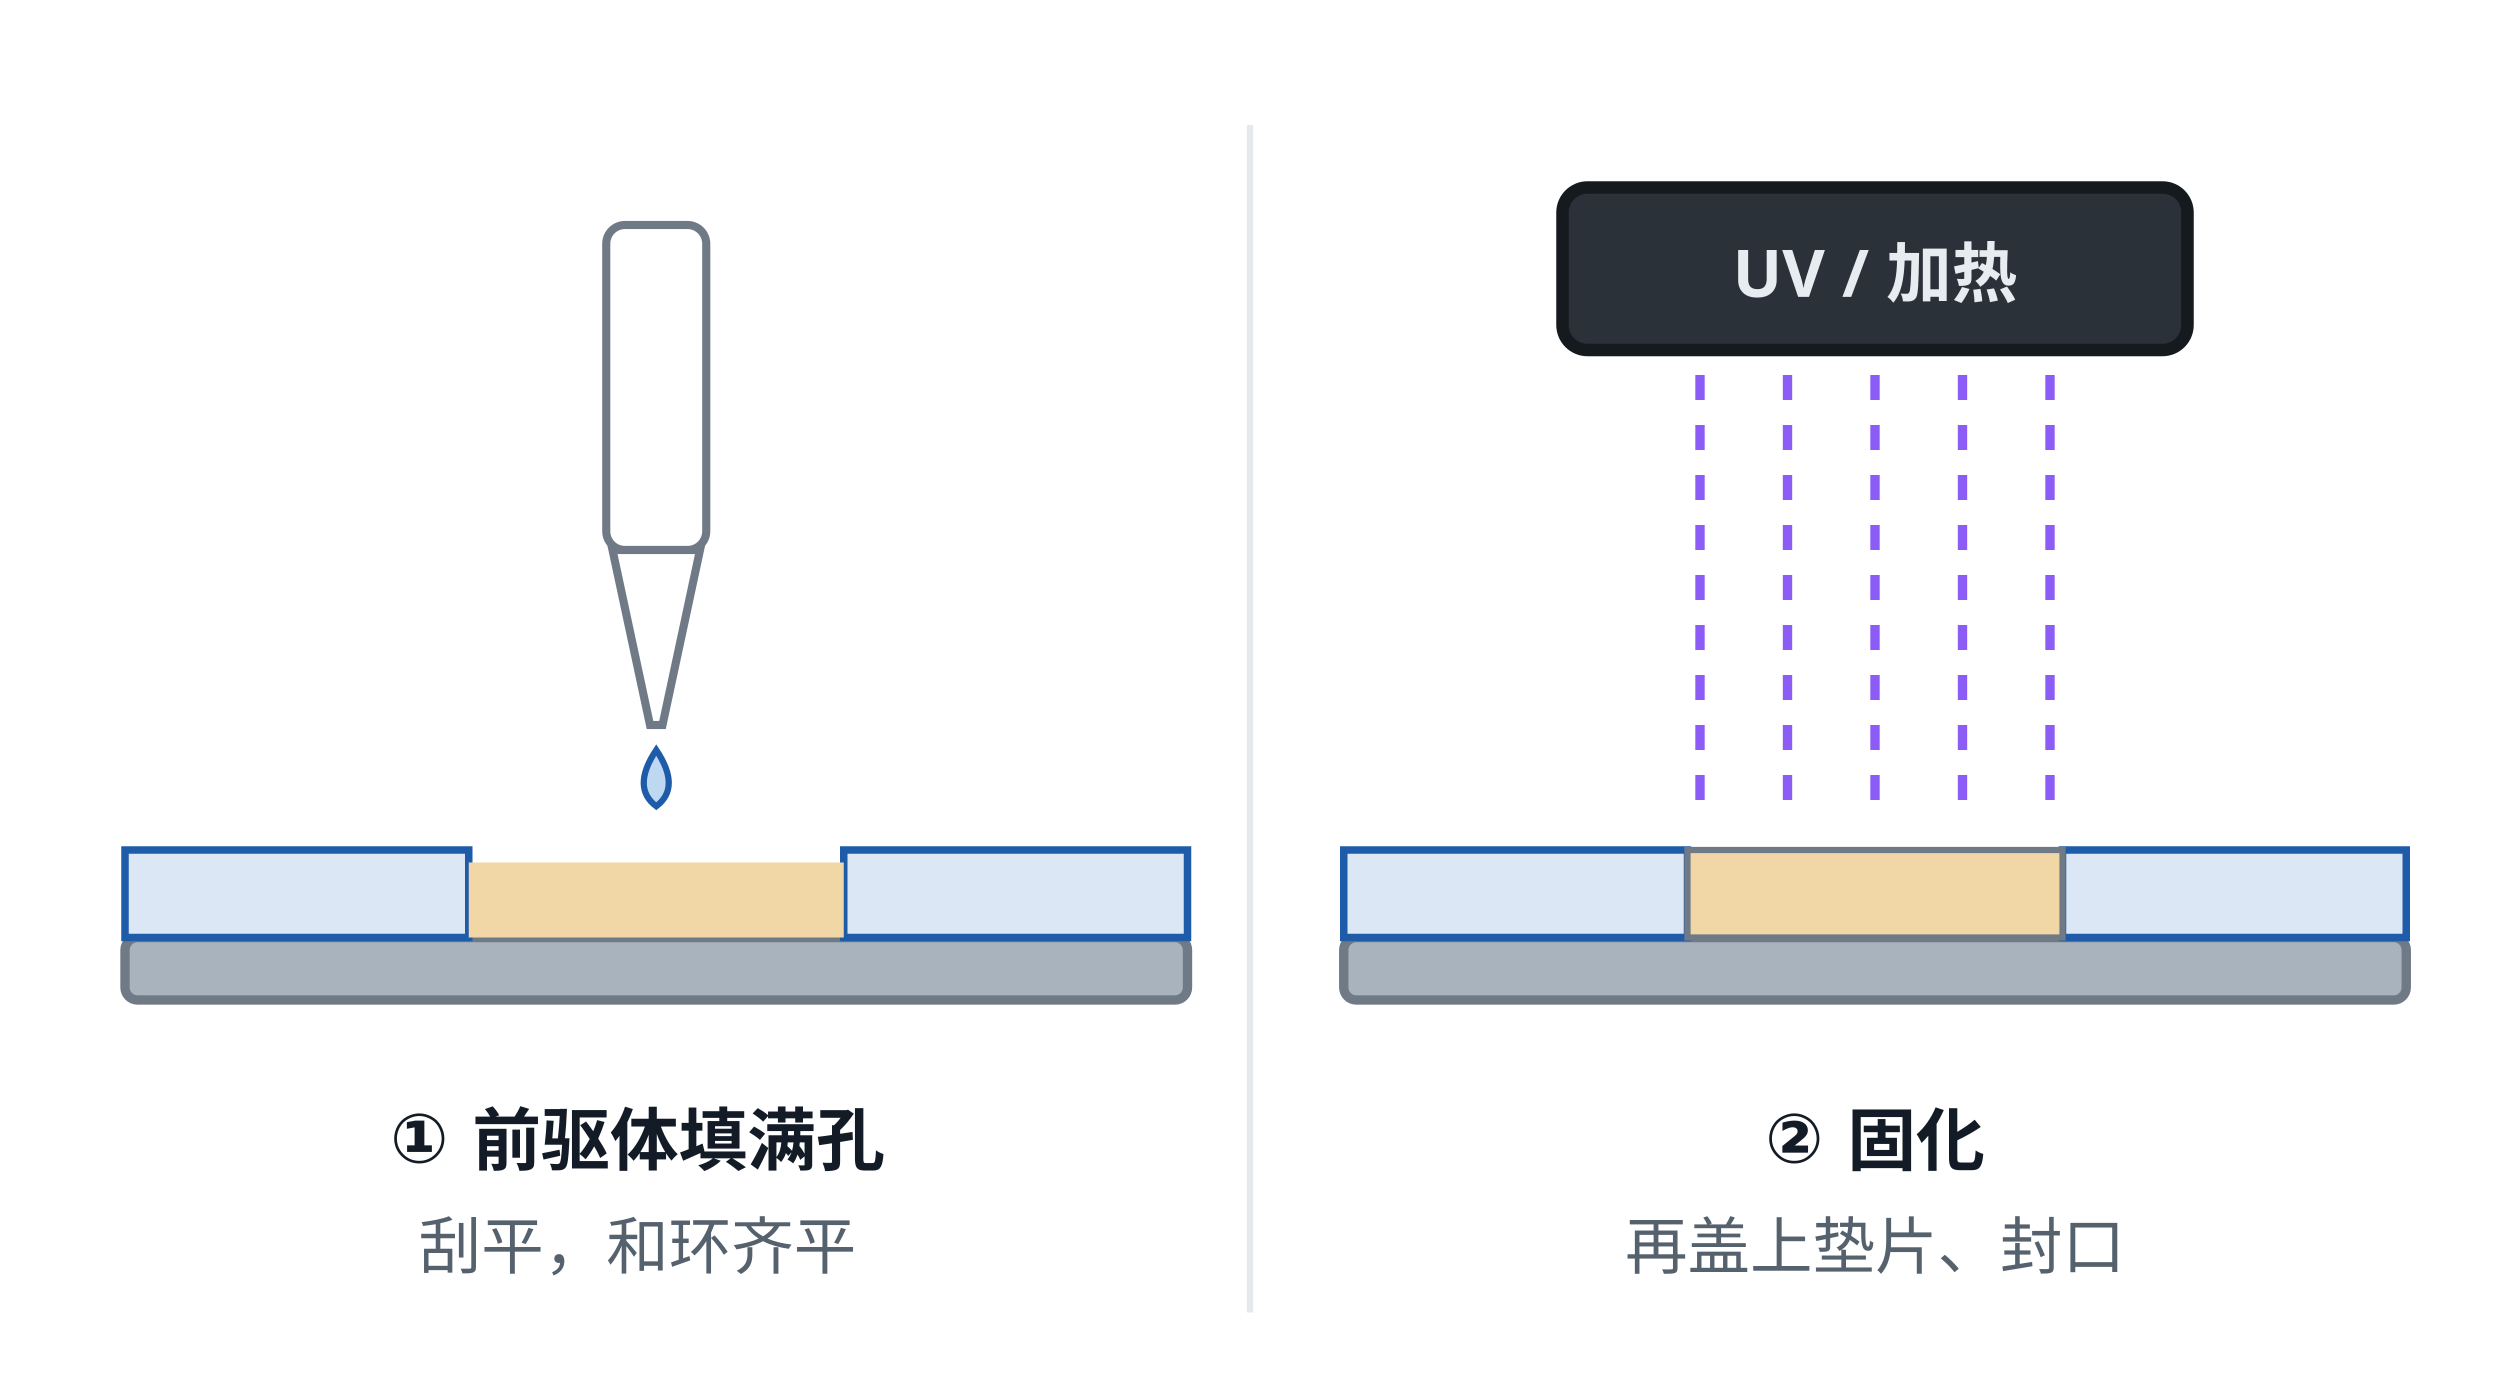
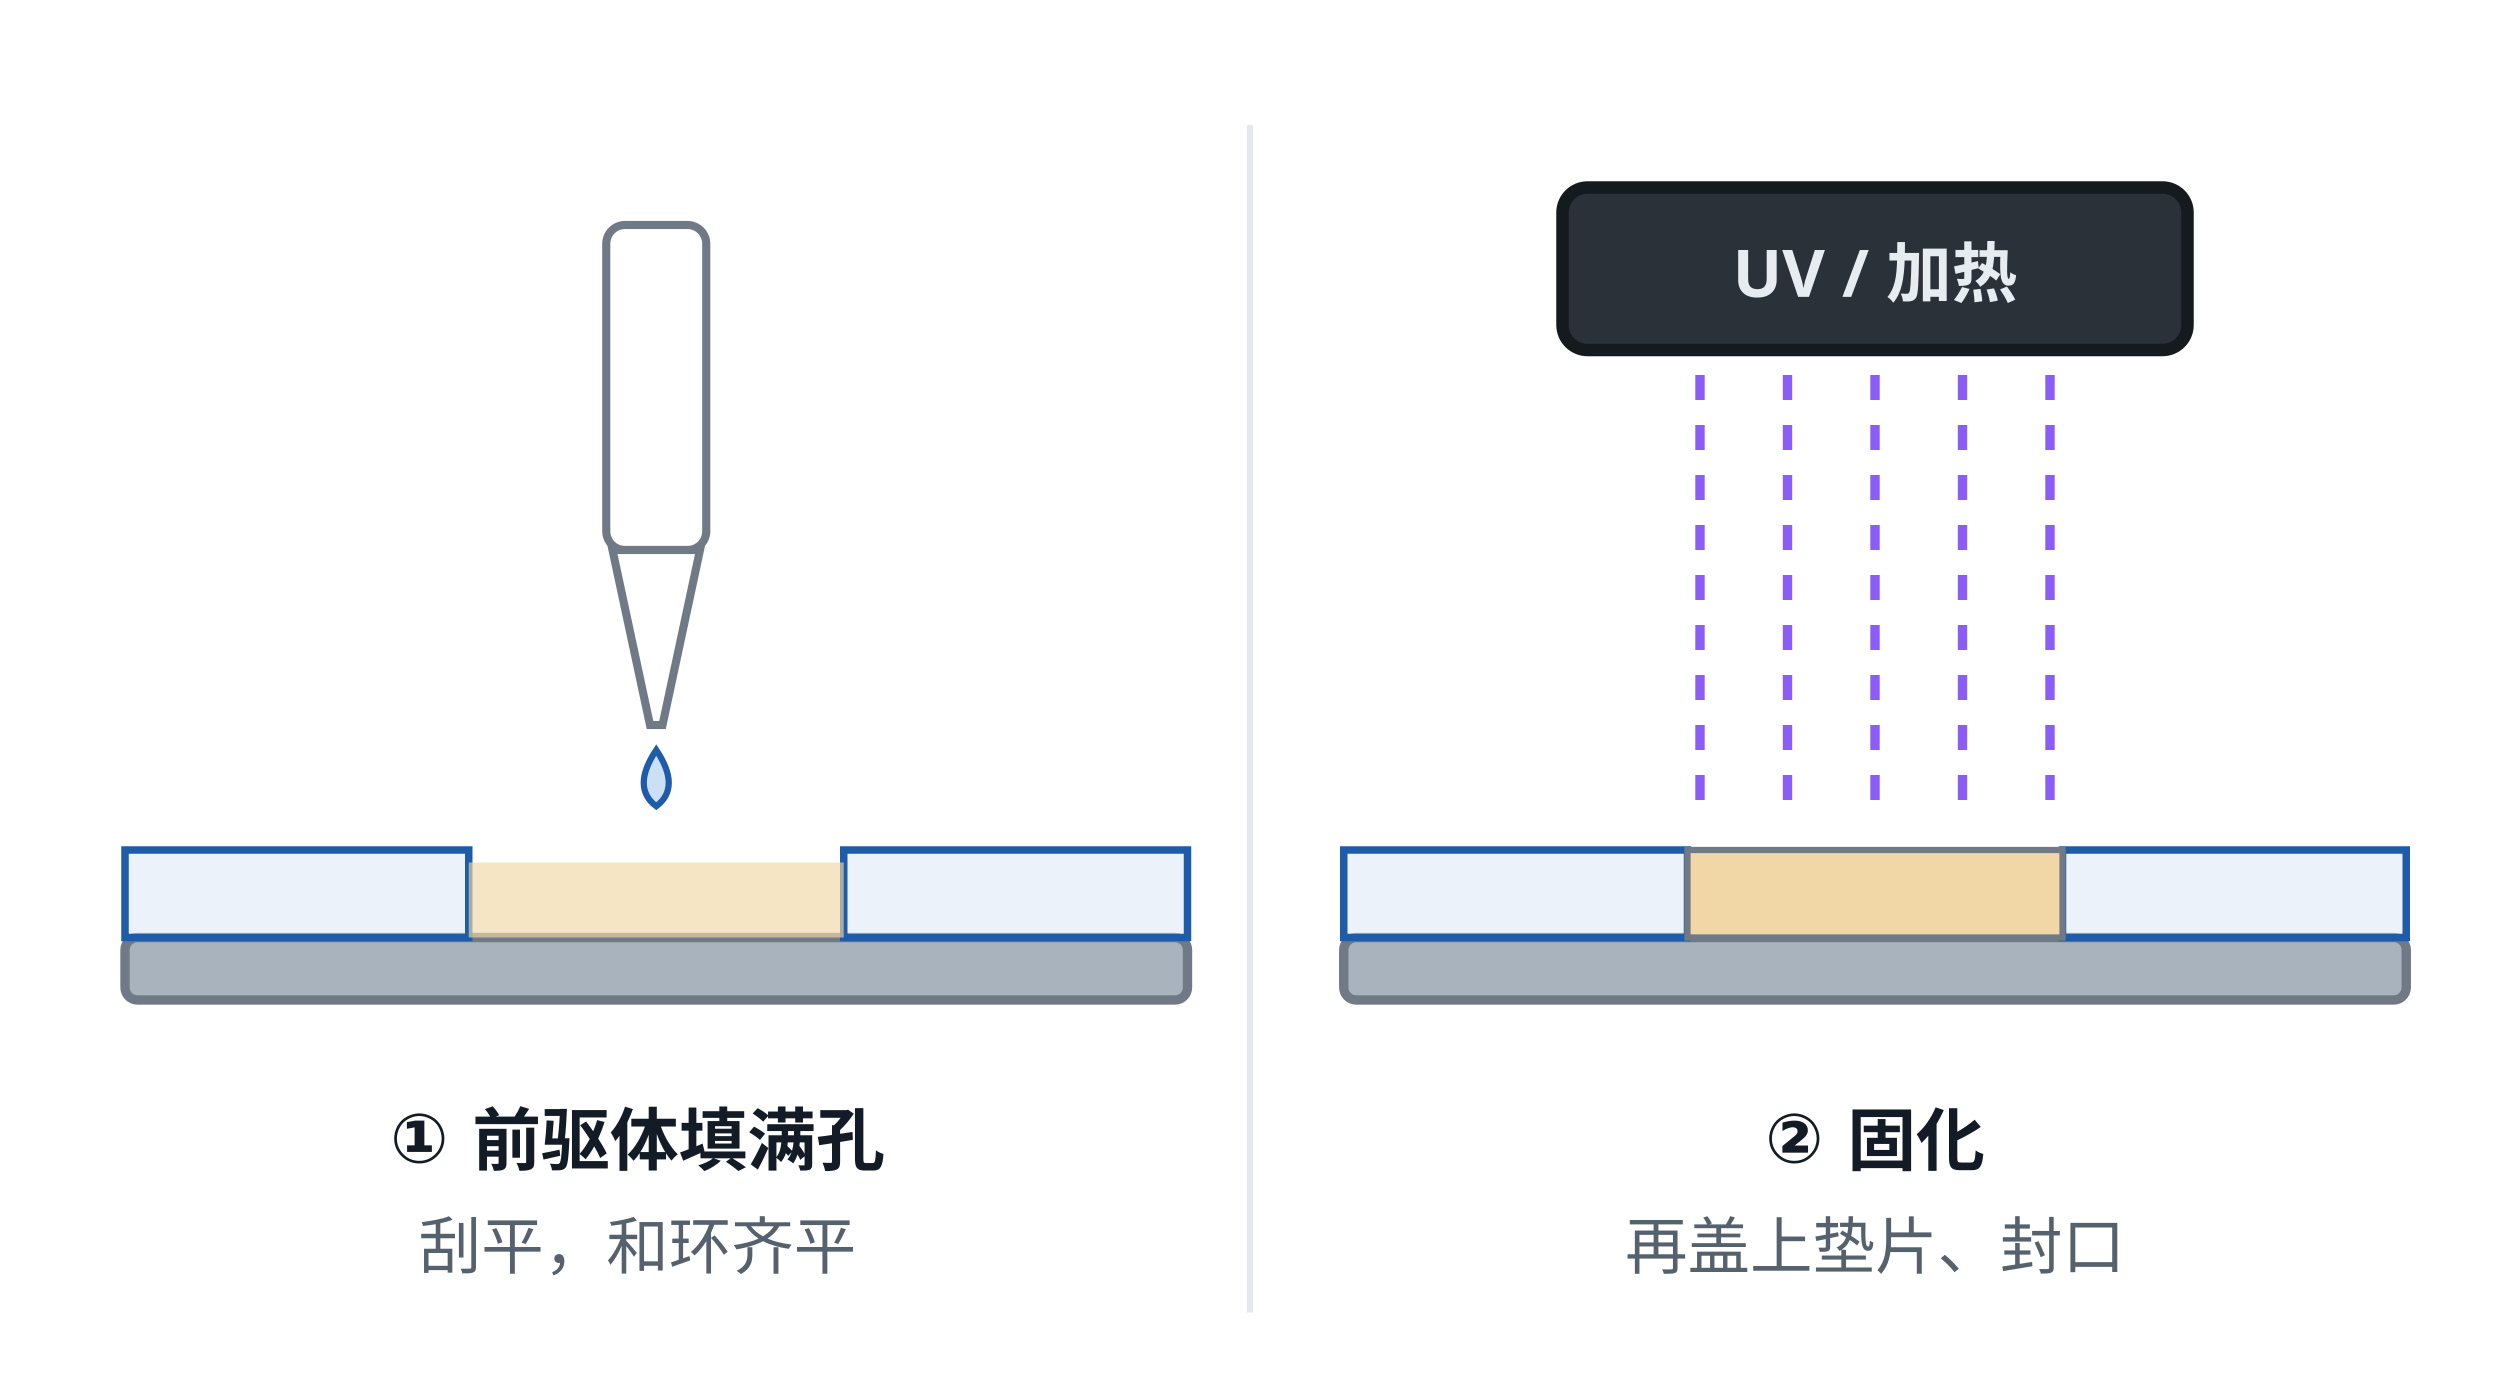
<svg xmlns="http://www.w3.org/2000/svg" viewBox="0 0 400 220" role="img" aria-label="原位固化：先把液态前驱体滴进放在不锈钢垫片上的环形垫片孔里，刮平到和环齐平；再用紫外光或加热固化，然后盖上垫片、封口。" width="400" height="220">
  <rect width="100%" height="100%" fill="#FFFFFF" />
-   <rect x="20" y="150" width="170" height="10" rx="2" style="fill:rgb(169, 179, 189);stroke:rgb(111, 122, 134);stroke-width:1.5px;stroke-dasharray:none;stroke-linecap:butt;stroke-linejoin:miter;opacity:1;font-family:&quot;IBM Plex Sans&quot;, &quot;Noto Sans SC&quot;, &quot;PingFang SC&quot;, &quot;Microsoft YaHei&quot;, system-ui, sans-serif;font-size:15.5px;font-weight:400" />
-   <rect x="20" y="136" width="55" height="14" style="fill:rgb(220, 231, 245);stroke:rgb(30, 91, 168);stroke-width:1.2px;stroke-dasharray:none;stroke-linecap:butt;stroke-linejoin:miter;opacity:1;font-family:&quot;IBM Plex Sans&quot;, &quot;Noto Sans SC&quot;, &quot;PingFang SC&quot;, &quot;Microsoft YaHei&quot;, system-ui, sans-serif;font-size:15.5px;font-weight:400" />
-   <rect x="135" y="136" width="55" height="14" style="fill:rgb(220, 231, 245);stroke:rgb(30, 91, 168);stroke-width:1.2px;stroke-dasharray:none;stroke-linecap:butt;stroke-linejoin:miter;opacity:1;font-family:&quot;IBM Plex Sans&quot;, &quot;Noto Sans SC&quot;, &quot;PingFang SC&quot;, &quot;Microsoft YaHei&quot;, system-ui, sans-serif;font-size:15.5px;font-weight:400" />
-   <rect x="75" y="138" width="60" height="12" style="fill:rgb(242, 215, 166);stroke:none;stroke-width:1px;stroke-dasharray:none;stroke-linecap:butt;stroke-linejoin:miter;opacity:1;font-family:&quot;IBM Plex Sans&quot;, &quot;Noto Sans SC&quot;, &quot;PingFang SC&quot;, &quot;Microsoft YaHei&quot;, system-ui, sans-serif;font-size:15.5px;font-weight:400" />
-   <rect x="97" y="36" width="16" height="52" rx="3" style="fill:rgb(255, 255, 255);stroke:rgb(111, 122, 134);stroke-width:1.3px;stroke-dasharray:none;stroke-linecap:butt;stroke-linejoin:miter;opacity:1;font-family:&quot;IBM Plex Sans&quot;, &quot;Noto Sans SC&quot;, &quot;PingFang SC&quot;, &quot;Microsoft YaHei&quot;, system-ui, sans-serif;font-size:15.5px;font-weight:400" />
-   <path d="M98 88 L112 88 L106 116 L104 116 Z" style="fill:rgb(255, 255, 255);stroke:rgb(111, 122, 134);stroke-width:1.3px;stroke-dasharray:none;stroke-linecap:butt;stroke-linejoin:miter;opacity:1;font-family:&quot;IBM Plex Sans&quot;, &quot;Noto Sans SC&quot;, &quot;PingFang SC&quot;, &quot;Microsoft YaHei&quot;, system-ui, sans-serif;font-size:15.5px;font-weight:400" />
-   <path d="M105 120 q4 6 0 9 q-4 -3 0 -9 Z" style="fill:rgb(191, 216, 242);stroke:rgb(30, 91, 168);stroke-width:1px;stroke-dasharray:none;stroke-linecap:butt;stroke-linejoin:miter;opacity:1;font-family:&quot;IBM Plex Sans&quot;, &quot;Noto Sans SC&quot;, &quot;PingFang SC&quot;, &quot;Microsoft YaHei&quot;, system-ui, sans-serif;font-size:15.5px;font-weight:400" />
-   <text x="102" y="186" font-size="11" text-anchor="middle" font-weight="700" style="fill:rgb(19, 28, 38);stroke:none;stroke-width:1px;stroke-dasharray:none;stroke-linecap:butt;stroke-linejoin:miter;opacity:1;font-family:&quot;IBM Plex Sans&quot;, &quot;Noto Sans SC&quot;, &quot;PingFang SC&quot;, &quot;Microsoft YaHei&quot;, system-ui, sans-serif;font-size:11px;font-weight:700">① 前驱体填满孔</text>
-   <text x="102" y="203" font-size="10" text-anchor="middle" style="fill:rgb(86, 97, 110);stroke:none;stroke-width:1px;stroke-dasharray:none;stroke-linecap:butt;stroke-linejoin:miter;opacity:1;font-family:&quot;IBM Plex Sans&quot;, &quot;Noto Sans SC&quot;, &quot;PingFang SC&quot;, &quot;Microsoft YaHei&quot;, system-ui, sans-serif;font-size:10px;font-weight:400">刮平，和环齐平</text>
-   <rect x="215" y="150" width="170" height="10" rx="2" style="fill:rgb(169, 179, 189);stroke:rgb(111, 122, 134);stroke-width:1.5px;stroke-dasharray:none;stroke-linecap:butt;stroke-linejoin:miter;opacity:1;font-family:&quot;IBM Plex Sans&quot;, &quot;Noto Sans SC&quot;, &quot;PingFang SC&quot;, &quot;Microsoft YaHei&quot;, system-ui, sans-serif;font-size:15.5px;font-weight:400" />
-   <rect x="215" y="136" width="55" height="14" style="fill:rgb(220, 231, 245);stroke:rgb(30, 91, 168);stroke-width:1.2px;stroke-dasharray:none;stroke-linecap:butt;stroke-linejoin:miter;opacity:1;font-family:&quot;IBM Plex Sans&quot;, &quot;Noto Sans SC&quot;, &quot;PingFang SC&quot;, &quot;Microsoft YaHei&quot;, system-ui, sans-serif;font-size:15.5px;font-weight:400" />
-   <rect x="330" y="136" width="55" height="14" style="fill:rgb(220, 231, 245);stroke:rgb(30, 91, 168);stroke-width:1.2px;stroke-dasharray:none;stroke-linecap:butt;stroke-linejoin:miter;opacity:1;font-family:&quot;IBM Plex Sans&quot;, &quot;Noto Sans SC&quot;, &quot;PingFang SC&quot;, &quot;Microsoft YaHei&quot;, system-ui, sans-serif;font-size:15.5px;font-weight:400" />
-   <rect x="270" y="136" width="60" height="14" style="fill:rgb(242, 215, 166);stroke:rgb(111, 122, 134);stroke-width:1px;stroke-dasharray:none;stroke-linecap:butt;stroke-linejoin:miter;opacity:1;font-family:&quot;IBM Plex Sans&quot;, &quot;Noto Sans SC&quot;, &quot;PingFang SC&quot;, &quot;Microsoft YaHei&quot;, system-ui, sans-serif;font-size:15.5px;font-weight:400" />
-   <rect x="250" y="30" width="100" height="26" rx="4" style="fill:rgb(42, 49, 57);stroke:rgb(21, 26, 31);stroke-width:2px;stroke-dasharray:none;stroke-linecap:butt;stroke-linejoin:miter;opacity:1;font-family:&quot;IBM Plex Sans&quot;, &quot;Noto Sans SC&quot;, &quot;PingFang SC&quot;, &quot;Microsoft YaHei&quot;, system-ui, sans-serif;font-size:15.5px;font-weight:400" />
-   <text x="300" y="47.5" font-size="10.5" text-anchor="middle" font-weight="700" style="fill:rgb(231, 236, 241);stroke:none;stroke-width:1px;stroke-dasharray:none;stroke-linecap:butt;stroke-linejoin:miter;opacity:1;font-family:&quot;IBM Plex Sans&quot;, &quot;Noto Sans SC&quot;, &quot;PingFang SC&quot;, &quot;Microsoft YaHei&quot;, system-ui, sans-serif;font-size:10.5px;font-weight:700">UV / 加热</text>
-   <line x1="272" y1="60" x2="272" y2="130" style="fill:rgb(0, 0, 0);stroke:rgb(139, 92, 246);stroke-width:1.5px;stroke-dasharray:4px, 4px;stroke-linecap:butt;stroke-linejoin:miter;opacity:1;font-family:&quot;IBM Plex Sans&quot;, &quot;Noto Sans SC&quot;, &quot;PingFang SC&quot;, &quot;Microsoft YaHei&quot;, system-ui, sans-serif;font-size:15.5px;font-weight:400" />
-   <line x1="286" y1="60" x2="286" y2="130" style="fill:rgb(0, 0, 0);stroke:rgb(139, 92, 246);stroke-width:1.5px;stroke-dasharray:4px, 4px;stroke-linecap:butt;stroke-linejoin:miter;opacity:1;font-family:&quot;IBM Plex Sans&quot;, &quot;Noto Sans SC&quot;, &quot;PingFang SC&quot;, &quot;Microsoft YaHei&quot;, system-ui, sans-serif;font-size:15.5px;font-weight:400" />
-   <line x1="300" y1="60" x2="300" y2="130" style="fill:rgb(0, 0, 0);stroke:rgb(139, 92, 246);stroke-width:1.5px;stroke-dasharray:4px, 4px;stroke-linecap:butt;stroke-linejoin:miter;opacity:1;font-family:&quot;IBM Plex Sans&quot;, &quot;Noto Sans SC&quot;, &quot;PingFang SC&quot;, &quot;Microsoft YaHei&quot;, system-ui, sans-serif;font-size:15.5px;font-weight:400" />
-   <line x1="314" y1="60" x2="314" y2="130" style="fill:rgb(0, 0, 0);stroke:rgb(139, 92, 246);stroke-width:1.5px;stroke-dasharray:4px, 4px;stroke-linecap:butt;stroke-linejoin:miter;opacity:1;font-family:&quot;IBM Plex Sans&quot;, &quot;Noto Sans SC&quot;, &quot;PingFang SC&quot;, &quot;Microsoft YaHei&quot;, system-ui, sans-serif;font-size:15.5px;font-weight:400" />
-   <line x1="328" y1="60" x2="328" y2="130" style="fill:rgb(0, 0, 0);stroke:rgb(139, 92, 246);stroke-width:1.5px;stroke-dasharray:4px, 4px;stroke-linecap:butt;stroke-linejoin:miter;opacity:1;font-family:&quot;IBM Plex Sans&quot;, &quot;Noto Sans SC&quot;, &quot;PingFang SC&quot;, &quot;Microsoft YaHei&quot;, system-ui, sans-serif;font-size:15.5px;font-weight:400" />
-   <text x="300" y="186" font-size="11" text-anchor="middle" font-weight="700" style="fill:rgb(19, 28, 38);stroke:none;stroke-width:1px;stroke-dasharray:none;stroke-linecap:butt;stroke-linejoin:miter;opacity:1;font-family:&quot;IBM Plex Sans&quot;, &quot;Noto Sans SC&quot;, &quot;PingFang SC&quot;, &quot;Microsoft YaHei&quot;, system-ui, sans-serif;font-size:11px;font-weight:700">② 固化</text>
-   <text x="300" y="203" font-size="10" text-anchor="middle" style="fill:rgb(86, 97, 110);stroke:none;stroke-width:1px;stroke-dasharray:none;stroke-linecap:butt;stroke-linejoin:miter;opacity:1;font-family:&quot;IBM Plex Sans&quot;, &quot;Noto Sans SC&quot;, &quot;PingFang SC&quot;, &quot;Microsoft YaHei&quot;, system-ui, sans-serif;font-size:10px;font-weight:400">再盖上垫片、封口</text>
-   <line x1="200" y1="20" x2="200" y2="210" style="fill:rgb(0, 0, 0);stroke:rgb(228, 233, 238);stroke-width:1px;stroke-dasharray:none;stroke-linecap:butt;stroke-linejoin:miter;opacity:1;font-family:&quot;IBM Plex Sans&quot;, &quot;Noto Sans SC&quot;, &quot;PingFang SC&quot;, &quot;Microsoft YaHei&quot;, system-ui, sans-serif;font-size:15.5px;font-weight:400" />
+   <rect x="20" y="150" width="170" height="10" rx="2" style="fill:rgb(169, 179, 189);fill-opacity:1;stroke:rgb(111, 122, 134);stroke-opacity:1;stroke-width:1.5px;stroke-dasharray:none;stroke-linecap:butt;stroke-linejoin:miter;opacity:1;font-family:&quot;IBM Plex Sans&quot;, &quot;Noto Sans SC&quot;, &quot;PingFang SC&quot;, &quot;Microsoft YaHei&quot;, system-ui, sans-serif;font-size:15.5px;font-weight:400" />
+   <rect x="20" y="136" width="55" height="14" style="fill:rgb(220, 231, 245);fill-opacity:0.55;stroke:rgb(30, 91, 168);stroke-opacity:1;stroke-width:1.2px;stroke-dasharray:none;stroke-linecap:butt;stroke-linejoin:miter;opacity:1;font-family:&quot;IBM Plex Sans&quot;, &quot;Noto Sans SC&quot;, &quot;PingFang SC&quot;, &quot;Microsoft YaHei&quot;, system-ui, sans-serif;font-size:15.5px;font-weight:400" />
+   <rect x="135" y="136" width="55" height="14" style="fill:rgb(220, 231, 245);fill-opacity:0.55;stroke:rgb(30, 91, 168);stroke-opacity:1;stroke-width:1.2px;stroke-dasharray:none;stroke-linecap:butt;stroke-linejoin:miter;opacity:1;font-family:&quot;IBM Plex Sans&quot;, &quot;Noto Sans SC&quot;, &quot;PingFang SC&quot;, &quot;Microsoft YaHei&quot;, system-ui, sans-serif;font-size:15.5px;font-weight:400" />
+   <rect x="75" y="138" width="60" height="12" style="fill:rgb(242, 215, 166);fill-opacity:0.65;stroke:none;stroke-opacity:1;stroke-width:1px;stroke-dasharray:none;stroke-linecap:butt;stroke-linejoin:miter;opacity:1;font-family:&quot;IBM Plex Sans&quot;, &quot;Noto Sans SC&quot;, &quot;PingFang SC&quot;, &quot;Microsoft YaHei&quot;, system-ui, sans-serif;font-size:15.5px;font-weight:400" />
+   <rect x="97" y="36" width="16" height="52" rx="3" style="fill:rgb(255, 255, 255);fill-opacity:1;stroke:rgb(111, 122, 134);stroke-opacity:1;stroke-width:1.3px;stroke-dasharray:none;stroke-linecap:butt;stroke-linejoin:miter;opacity:1;font-family:&quot;IBM Plex Sans&quot;, &quot;Noto Sans SC&quot;, &quot;PingFang SC&quot;, &quot;Microsoft YaHei&quot;, system-ui, sans-serif;font-size:15.5px;font-weight:400" />
+   <path d="M98 88 L112 88 L106 116 L104 116 Z" style="fill:rgb(255, 255, 255);fill-opacity:1;stroke:rgb(111, 122, 134);stroke-opacity:1;stroke-width:1.3px;stroke-dasharray:none;stroke-linecap:butt;stroke-linejoin:miter;opacity:1;font-family:&quot;IBM Plex Sans&quot;, &quot;Noto Sans SC&quot;, &quot;PingFang SC&quot;, &quot;Microsoft YaHei&quot;, system-ui, sans-serif;font-size:15.5px;font-weight:400" />
+   <path d="M105 120 q4 6 0 9 q-4 -3 0 -9 Z" style="fill:rgb(191, 216, 242);fill-opacity:0.8;stroke:rgb(30, 91, 168);stroke-opacity:1;stroke-width:1px;stroke-dasharray:none;stroke-linecap:butt;stroke-linejoin:miter;opacity:1;font-family:&quot;IBM Plex Sans&quot;, &quot;Noto Sans SC&quot;, &quot;PingFang SC&quot;, &quot;Microsoft YaHei&quot;, system-ui, sans-serif;font-size:15.5px;font-weight:400" />
+   <text x="102" y="186" font-size="11" text-anchor="middle" font-weight="700" style="fill:rgb(19, 28, 38);fill-opacity:1;stroke:none;stroke-opacity:1;stroke-width:1px;stroke-dasharray:none;stroke-linecap:butt;stroke-linejoin:miter;opacity:1;font-family:&quot;IBM Plex Sans&quot;, &quot;Noto Sans SC&quot;, &quot;PingFang SC&quot;, &quot;Microsoft YaHei&quot;, system-ui, sans-serif;font-size:11px;font-weight:700">① 前驱体填满孔</text>
+   <text x="102" y="203" font-size="10" text-anchor="middle" style="fill:rgb(86, 97, 110);fill-opacity:1;stroke:none;stroke-opacity:1;stroke-width:1px;stroke-dasharray:none;stroke-linecap:butt;stroke-linejoin:miter;opacity:1;font-family:&quot;IBM Plex Sans&quot;, &quot;Noto Sans SC&quot;, &quot;PingFang SC&quot;, &quot;Microsoft YaHei&quot;, system-ui, sans-serif;font-size:10px;font-weight:400">刮平，和环齐平</text>
+   <rect x="215" y="150" width="170" height="10" rx="2" style="fill:rgb(169, 179, 189);fill-opacity:1;stroke:rgb(111, 122, 134);stroke-opacity:1;stroke-width:1.5px;stroke-dasharray:none;stroke-linecap:butt;stroke-linejoin:miter;opacity:1;font-family:&quot;IBM Plex Sans&quot;, &quot;Noto Sans SC&quot;, &quot;PingFang SC&quot;, &quot;Microsoft YaHei&quot;, system-ui, sans-serif;font-size:15.5px;font-weight:400" />
+   <rect x="215" y="136" width="55" height="14" style="fill:rgb(220, 231, 245);fill-opacity:0.55;stroke:rgb(30, 91, 168);stroke-opacity:1;stroke-width:1.2px;stroke-dasharray:none;stroke-linecap:butt;stroke-linejoin:miter;opacity:1;font-family:&quot;IBM Plex Sans&quot;, &quot;Noto Sans SC&quot;, &quot;PingFang SC&quot;, &quot;Microsoft YaHei&quot;, system-ui, sans-serif;font-size:15.5px;font-weight:400" />
+   <rect x="330" y="136" width="55" height="14" style="fill:rgb(220, 231, 245);fill-opacity:0.55;stroke:rgb(30, 91, 168);stroke-opacity:1;stroke-width:1.2px;stroke-dasharray:none;stroke-linecap:butt;stroke-linejoin:miter;opacity:1;font-family:&quot;IBM Plex Sans&quot;, &quot;Noto Sans SC&quot;, &quot;PingFang SC&quot;, &quot;Microsoft YaHei&quot;, system-ui, sans-serif;font-size:15.5px;font-weight:400" />
+   <rect x="270" y="136" width="60" height="14" style="fill:rgb(242, 215, 166);fill-opacity:1;stroke:rgb(111, 122, 134);stroke-opacity:1;stroke-width:1px;stroke-dasharray:none;stroke-linecap:butt;stroke-linejoin:miter;opacity:1;font-family:&quot;IBM Plex Sans&quot;, &quot;Noto Sans SC&quot;, &quot;PingFang SC&quot;, &quot;Microsoft YaHei&quot;, system-ui, sans-serif;font-size:15.5px;font-weight:400" />
+   <rect x="250" y="30" width="100" height="26" rx="4" style="fill:rgb(42, 49, 57);fill-opacity:1;stroke:rgb(21, 26, 31);stroke-opacity:1;stroke-width:2px;stroke-dasharray:none;stroke-linecap:butt;stroke-linejoin:miter;opacity:1;font-family:&quot;IBM Plex Sans&quot;, &quot;Noto Sans SC&quot;, &quot;PingFang SC&quot;, &quot;Microsoft YaHei&quot;, system-ui, sans-serif;font-size:15.5px;font-weight:400" />
+   <text x="300" y="47.5" font-size="10.5" text-anchor="middle" font-weight="700" style="fill:rgb(231, 236, 241);fill-opacity:1;stroke:none;stroke-opacity:1;stroke-width:1px;stroke-dasharray:none;stroke-linecap:butt;stroke-linejoin:miter;opacity:1;font-family:&quot;IBM Plex Sans&quot;, &quot;Noto Sans SC&quot;, &quot;PingFang SC&quot;, &quot;Microsoft YaHei&quot;, system-ui, sans-serif;font-size:10.5px;font-weight:700">UV / 加热</text>
+   <line x1="272" y1="60" x2="272" y2="130" style="fill:rgb(0, 0, 0);fill-opacity:1;stroke:rgb(139, 92, 246);stroke-opacity:1;stroke-width:1.5px;stroke-dasharray:4px, 4px;stroke-linecap:butt;stroke-linejoin:miter;opacity:1;font-family:&quot;IBM Plex Sans&quot;, &quot;Noto Sans SC&quot;, &quot;PingFang SC&quot;, &quot;Microsoft YaHei&quot;, system-ui, sans-serif;font-size:15.5px;font-weight:400" />
+   <line x1="286" y1="60" x2="286" y2="130" style="fill:rgb(0, 0, 0);fill-opacity:1;stroke:rgb(139, 92, 246);stroke-opacity:1;stroke-width:1.5px;stroke-dasharray:4px, 4px;stroke-linecap:butt;stroke-linejoin:miter;opacity:1;font-family:&quot;IBM Plex Sans&quot;, &quot;Noto Sans SC&quot;, &quot;PingFang SC&quot;, &quot;Microsoft YaHei&quot;, system-ui, sans-serif;font-size:15.5px;font-weight:400" />
+   <line x1="300" y1="60" x2="300" y2="130" style="fill:rgb(0, 0, 0);fill-opacity:1;stroke:rgb(139, 92, 246);stroke-opacity:1;stroke-width:1.5px;stroke-dasharray:4px, 4px;stroke-linecap:butt;stroke-linejoin:miter;opacity:1;font-family:&quot;IBM Plex Sans&quot;, &quot;Noto Sans SC&quot;, &quot;PingFang SC&quot;, &quot;Microsoft YaHei&quot;, system-ui, sans-serif;font-size:15.5px;font-weight:400" />
+   <line x1="314" y1="60" x2="314" y2="130" style="fill:rgb(0, 0, 0);fill-opacity:1;stroke:rgb(139, 92, 246);stroke-opacity:1;stroke-width:1.5px;stroke-dasharray:4px, 4px;stroke-linecap:butt;stroke-linejoin:miter;opacity:1;font-family:&quot;IBM Plex Sans&quot;, &quot;Noto Sans SC&quot;, &quot;PingFang SC&quot;, &quot;Microsoft YaHei&quot;, system-ui, sans-serif;font-size:15.5px;font-weight:400" />
+   <line x1="328" y1="60" x2="328" y2="130" style="fill:rgb(0, 0, 0);fill-opacity:1;stroke:rgb(139, 92, 246);stroke-opacity:1;stroke-width:1.5px;stroke-dasharray:4px, 4px;stroke-linecap:butt;stroke-linejoin:miter;opacity:1;font-family:&quot;IBM Plex Sans&quot;, &quot;Noto Sans SC&quot;, &quot;PingFang SC&quot;, &quot;Microsoft YaHei&quot;, system-ui, sans-serif;font-size:15.5px;font-weight:400" />
+   <text x="300" y="186" font-size="11" text-anchor="middle" font-weight="700" style="fill:rgb(19, 28, 38);fill-opacity:1;stroke:none;stroke-opacity:1;stroke-width:1px;stroke-dasharray:none;stroke-linecap:butt;stroke-linejoin:miter;opacity:1;font-family:&quot;IBM Plex Sans&quot;, &quot;Noto Sans SC&quot;, &quot;PingFang SC&quot;, &quot;Microsoft YaHei&quot;, system-ui, sans-serif;font-size:11px;font-weight:700">② 固化</text>
+   <text x="300" y="203" font-size="10" text-anchor="middle" style="fill:rgb(86, 97, 110);fill-opacity:1;stroke:none;stroke-opacity:1;stroke-width:1px;stroke-dasharray:none;stroke-linecap:butt;stroke-linejoin:miter;opacity:1;font-family:&quot;IBM Plex Sans&quot;, &quot;Noto Sans SC&quot;, &quot;PingFang SC&quot;, &quot;Microsoft YaHei&quot;, system-ui, sans-serif;font-size:10px;font-weight:400">再盖上垫片、封口</text>
+   <line x1="200" y1="20" x2="200" y2="210" style="fill:rgb(0, 0, 0);fill-opacity:1;stroke:rgb(228, 233, 238);stroke-opacity:1;stroke-width:1px;stroke-dasharray:none;stroke-linecap:butt;stroke-linejoin:miter;opacity:1;font-family:&quot;IBM Plex Sans&quot;, &quot;Noto Sans SC&quot;, &quot;PingFang SC&quot;, &quot;Microsoft YaHei&quot;, system-ui, sans-serif;font-size:15.5px;font-weight:400" />
</svg>
